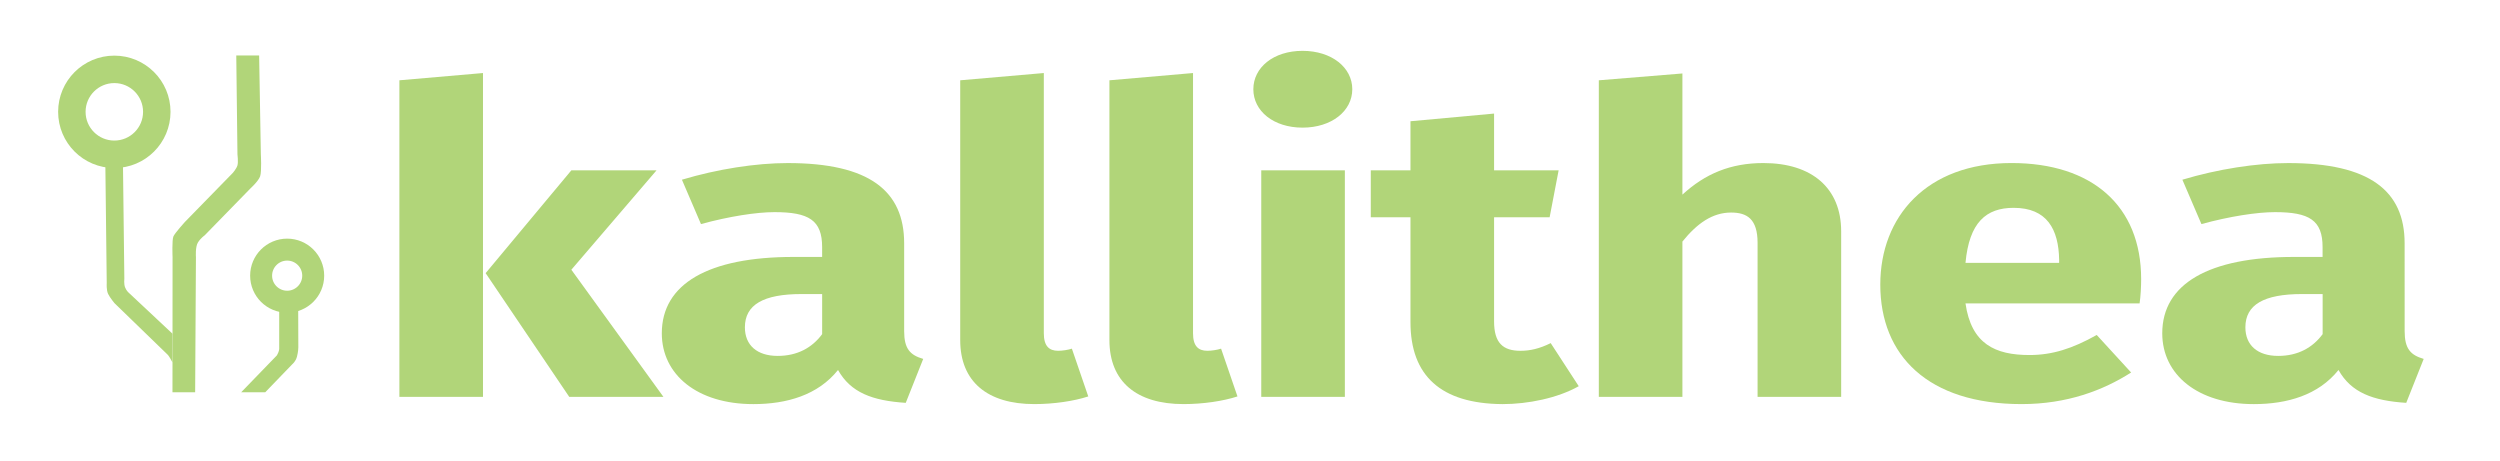
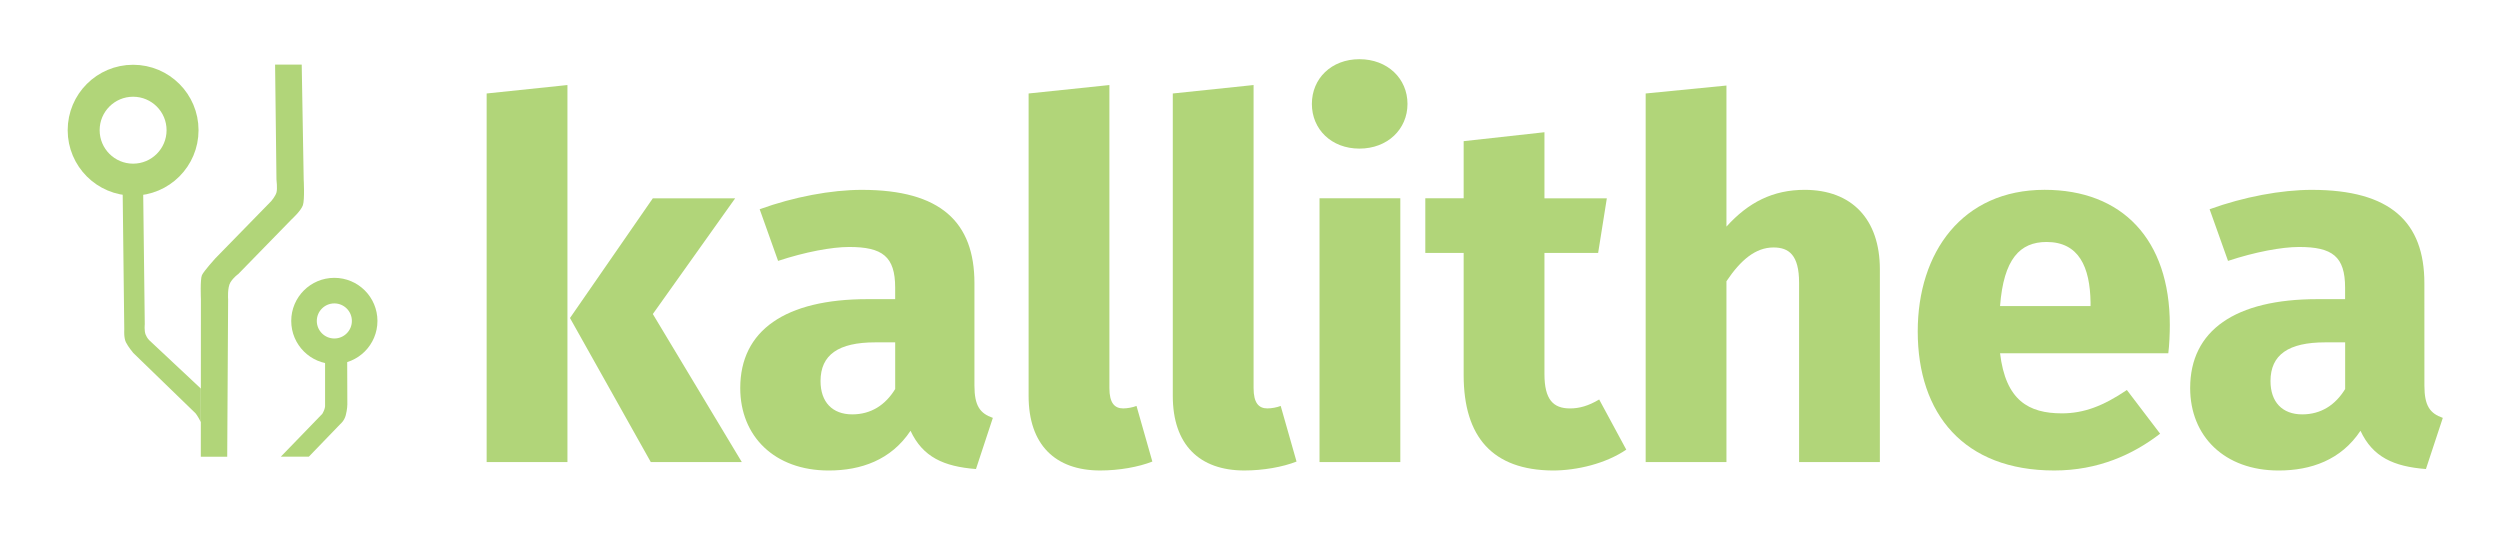
- <svg xmlns="http://www.w3.org/2000/svg" version="1.1" id="Layer_1" x="0px" y="0px" width="163px" height="30px" viewBox="0 0 163 30" enable-background="new 0 0 163 30" xml:space="preserve">
-   <g id="Layer_2" display="none">
-     <rect x="-24" y="-66.5" display="inline" fill="#404C2C" width="256" height="163" />
+ <svg xmlns="http://www.w3.org/2000/svg" enable-background="new 0 0 163 30" xml:space="preserve" height="30" viewBox="0 0 140 30" width="140" version="1.1" y="0px" x="0px">
+   <g display="none">
+     <rect display="inline" height="163" width="256" y="-66.5" x="-24" fill="#404c2c" />
  </g>
-   <g>
-     <g>
-       <g enable-background="new    ">
-         <path fill="#B1D579" d="M26.04,25.875V5.235l5.451-0.473v21.113H26.04z M43.255,25.875h-6.141l-5.451-8.066l5.589-6.704h5.555     l-5.555,6.481L43.255,25.875z" />
-         <path fill="#B1D579" d="M58.951,21.592c0,1.141,0.379,1.557,1.242,1.809l-1.138,2.865c-2.174-0.141-3.588-0.668-4.416-2.143     c-1.311,1.641-3.347,2.225-5.52,2.225c-3.657,0-5.969-1.918-5.969-4.617c0-3.227,3.036-4.979,8.59-4.979h1.863v-0.641     c0-1.751-0.862-2.28-3.105-2.28c-1.173,0-2.967,0.278-4.795,0.779l-1.242-2.893c2.312-0.695,4.83-1.085,6.9-1.085     c5.313,0,7.59,1.808,7.59,5.229V21.592z M53.604,21.786v-2.614h-1.346c-2.484,0-3.691,0.695-3.691,2.169     c0,1.169,0.793,1.864,2.139,1.864C51.982,23.205,52.948,22.676,53.604,21.786z" />
-         <path fill="#B1D579" d="M68.057,21.73c0,0.834,0.345,1.141,0.932,1.141c0.276,0,0.655-0.057,0.897-0.139l1.069,3.115     c-0.931,0.305-2.242,0.5-3.519,0.5c-3.036,0-4.83-1.447-4.83-4.173V5.235l5.451-0.473V21.73z" />
-         <path fill="#B1D579" d="M77.785,21.73c0,0.834,0.345,1.141,0.932,1.141c0.276,0,0.655-0.057,0.897-0.139l1.069,3.115     c-0.931,0.305-2.242,0.5-3.519,0.5c-3.036,0-4.83-1.447-4.83-4.173V5.235l5.451-0.473V21.73z" />
-         <path fill="#B1D579" d="M88.169,5.819c0,1.418-1.346,2.503-3.243,2.503c-1.896,0-3.208-1.085-3.208-2.503     c0-1.419,1.312-2.504,3.208-2.504C86.823,3.315,88.169,4.4,88.169,5.819z M82.234,25.875V11.104h5.451v14.771H82.234z" />
-         <path fill="#B1D579" d="M102.934,25.18c-1.379,0.779-3.312,1.168-4.968,1.168c-4.036-0.027-6.003-1.863-6.003-5.341v-6.843     h-2.588v-3.06h2.588V7.905l5.451-0.5v3.7h4.209l-0.587,3.06h-3.622v6.787c0,1.419,0.586,1.92,1.725,1.92     c0.621,0,1.242-0.14,1.967-0.501L102.934,25.18z" />
-         <path fill="#B1D579" d="M120.044,15.082v10.793h-5.45V15.833c0-1.558-0.691-1.975-1.726-1.975c-1.208,0-2.208,0.695-3.175,1.892     v10.125h-5.45V5.235l5.45-0.445v7.9c1.483-1.363,3.141-2.059,5.279-2.059C118.146,10.631,120.044,12.272,120.044,15.082z" />
-         <path fill="#B1D579" d="M139.501,19.783H128.15c0.379,2.643,1.932,3.365,4.174,3.365c1.484,0,2.795-0.416,4.382-1.308     l2.243,2.447c-1.829,1.168-4.176,2.06-7.143,2.06c-6.105,0-9.211-3.172-9.211-7.789c0-4.422,3.002-7.928,8.557-7.928     c5.242,0,8.451,2.782,8.451,7.566C139.604,18.67,139.57,19.338,139.501,19.783z M134.257,16.945     c-0.034-2.002-0.794-3.394-2.968-3.394c-1.793,0-2.896,0.946-3.139,3.589h6.105L134.257,16.945L134.257,16.945z" />
-         <path fill="#B1D579" d="M156.783,21.592c0,1.141,0.379,1.557,1.242,1.809l-1.139,2.865c-2.175-0.141-3.589-0.668-4.416-2.143     c-1.312,1.641-3.348,2.225-5.521,2.225c-3.658,0-5.97-1.918-5.97-4.617c0-3.227,3.035-4.979,8.59-4.979h1.863v-0.641     c0-1.751-0.861-2.28-3.104-2.28c-1.172,0-2.968,0.278-4.795,0.779l-1.242-2.893c2.312-0.695,4.83-1.085,6.899-1.085     c5.312,0,7.591,1.808,7.591,5.229L156.783,21.592L156.783,21.592z M151.436,21.786v-2.614h-1.346     c-2.484,0-3.691,0.695-3.691,2.169c0,1.169,0.793,1.864,2.14,1.864C149.814,23.205,150.779,22.676,151.436,21.786z" />
-       </g>
+   <g transform="matrix(.83 0 0 1 5.6391 0)">
+     <g fill="#b1d579">
+       <path d="m26.04 25.875v-20.64l5.451-0.473v21.113h-5.451zm17.215 0h-6.141l-5.451-8.066 5.589-6.704h5.555l-5.555 6.481 6.003 8.289z" />
+       <path d="m58.951 21.592c0 1.141 0.379 1.557 1.242 1.809l-1.138 2.865c-2.174-0.141-3.588-0.668-4.416-2.143-1.311 1.641-3.347 2.225-5.52 2.225-3.657 0-5.969-1.918-5.969-4.617 0-3.227 3.036-4.979 8.59-4.979h1.863v-0.641c0-1.751-0.862-2.28-3.105-2.28-1.173 0-2.967 0.278-4.795 0.779l-1.242-2.893c2.312-0.695 4.83-1.085 6.9-1.085 5.313 0 7.59 1.808 7.59 5.229v5.731zm-5.347 0.194v-2.614h-1.346c-2.484 0-3.691 0.695-3.691 2.169 0 1.169 0.793 1.864 2.139 1.864 1.276 0 2.242-0.529 2.898-1.419z" />
+       <path d="m68.057 21.73c0 0.834 0.345 1.141 0.932 1.141 0.276 0 0.655-0.057 0.897-0.139l1.069 3.115c-0.931 0.305-2.242 0.5-3.519 0.5-3.036 0-4.83-1.447-4.83-4.173v-16.939l5.451-0.473v16.968z" />
+       <path d="m77.785 21.73c0 0.834 0.345 1.141 0.932 1.141 0.276 0 0.655-0.057 0.897-0.139l1.069 3.115c-0.931 0.305-2.242 0.5-3.519 0.5-3.036 0-4.83-1.447-4.83-4.173v-16.939l5.451-0.473v16.968z" />
+       <path d="m88.169 5.819c0 1.418-1.346 2.503-3.243 2.503-1.896 0-3.208-1.085-3.208-2.503 0-1.419 1.312-2.504 3.208-2.504 1.897 0 3.243 1.085 3.243 2.504zm-5.935 20.056v-14.771h5.451v14.771h-5.451z" />
+       <path d="m102.93 25.18c-1.379 0.779-3.312 1.168-4.968 1.168-4.036-0.027-6.003-1.863-6.003-5.341v-6.843h-2.588v-3.06h2.588v-3.199l5.451-0.5v3.7h4.209l-0.587 3.06h-3.622v6.787c0 1.419 0.586 1.92 1.725 1.92 0.621 0 1.242-0.14 1.967-0.501l1.828 2.809z" />
+       <path d="m120.04 15.082v10.793h-5.45v-10.042c0-1.558-0.691-1.975-1.726-1.975-1.208 0-2.208 0.695-3.175 1.892v10.125h-5.45v-20.64l5.45-0.445v7.9c1.483-1.363 3.141-2.059 5.279-2.059 3.174 0 5.072 1.641 5.072 4.451z" />
+       <path d="m139.5 19.783h-11.35c0.379 2.643 1.932 3.365 4.174 3.365 1.484 0 2.795-0.416 4.382-1.308l2.243 2.447c-1.829 1.168-4.176 2.06-7.143 2.06-6.105 0-9.211-3.172-9.211-7.789 0-4.422 3.002-7.928 8.557-7.928 5.242 0 8.451 2.782 8.451 7.566 0.001 0.474-0.033 1.142-0.102 1.587zm-5.244-2.838c-0.034-2.002-0.794-3.394-2.968-3.394-1.793 0-2.896 0.946-3.139 3.589h6.105l0.002-0.195z" />
+       <path d="m156.78 21.592c0 1.141 0.379 1.557 1.242 1.809l-1.139 2.865c-2.175-0.141-3.589-0.668-4.416-2.143-1.312 1.641-3.348 2.225-5.521 2.225-3.658 0-5.97-1.918-5.97-4.617 0-3.227 3.035-4.979 8.59-4.979h1.863v-0.641c0-1.751-0.861-2.28-3.104-2.28-1.172 0-2.968 0.278-4.795 0.779l-1.242-2.893c2.312-0.695 4.83-1.085 6.899-1.085 5.312 0 7.591 1.808 7.591 5.229l0.002 5.731zm-5.347 0.194v-2.614h-1.346c-2.484 0-3.691 0.695-3.691 2.169 0 1.169 0.793 1.864 2.14 1.864 1.275 0 2.24-0.529 2.897-1.419z" />
    </g>
  </g>
-   <path id="path3101" fill="#B1D579" d="M8.155,18.736c-0.086-0.21-0.048-0.579-0.048-0.579L8.01,10.059H6.861l0.098,8.398  c0,0-0.034,0.455,0.091,0.709c0.125,0.255,0.413,0.599,0.413,0.599l3.491,3.384c0,0,0.107,0.122,0.292,0.486l0.001-1.876  l-2.884-2.702C8.363,19.059,8.241,18.947,8.155,18.736z" />
-   <path id="path3103" fill="#B1D579" d="M19.362,23.255c0.088-0.331,0.089-0.608,0.089-0.608l-0.01-2.976h-1.237v3.082  c0,0-0.007,0.113-0.069,0.254c-0.063,0.142-0.091,0.173-0.091,0.173l-2.319,2.395h1.569l1.768-1.832  C19.063,23.742,19.279,23.573,19.362,23.255z" />
-   <path id="path3105" fill="#B1D579" d="M12.905,15.81c0.18-0.288,0.437-0.463,0.437-0.463l2.998-3.073c0,0,0.511-0.461,0.622-0.782  c0.108-0.321,0.045-1.436,0.045-1.436l-0.111-6.44h-1.491l0.077,6.441c0,0,0.062,0.514,0,0.726s-0.294,0.481-0.294,0.481  l-3.137,3.212c0,0-0.638,0.705-0.743,0.934c-0.104,0.228-0.057,1.347-0.057,1.347l-0.003,5.005l-0.001,1.876l-0.002,1.938h1.479  l0.051-8.819C12.773,16.756,12.727,16.097,12.905,15.81z" />
-   <circle id="circle3107" fill="none" stroke="#B1D579" stroke-width="1.432" stroke-miterlimit="10" cx="18.723" cy="17.973" r="1.698" />
-   <circle id="circle3109" fill="none" stroke="#B1D579" stroke-width="1.79" stroke-miterlimit="10" cx="7.454" cy="7.291" r="2.769" />
+   <g fill="#b1d579">
+     <path d="m8.155 18.736c-0.086-0.21-0.048-0.579-0.048-0.579l-0.097-8.098h-1.149l0.098 8.398s-0.034 0.455 0.091 0.709c0.125 0.255 0.413 0.599 0.413 0.599l3.491 3.384s0.107 0.122 0.292 0.486l0.001-1.876-2.884-2.702c0 0.002-0.122-0.11-0.208-0.321z" />
+     <path d="m19.362 23.255c0.088-0.331 0.089-0.608 0.089-0.608l-0.01-2.976h-1.237v3.082s-0.007 0.113-0.069 0.254c-0.063 0.142-0.091 0.173-0.091 0.173l-2.319 2.395h1.569l1.768-1.832c0.001-0.001 0.217-0.17 0.3-0.488z" />
+     <path d="m12.905 15.81c0.18-0.288 0.437-0.463 0.437-0.463l2.998-3.073s0.511-0.461 0.622-0.782c0.108-0.321 0.045-1.436 0.045-1.436l-0.111-6.44h-1.491l0.077 6.441s0.062 0.514 0 0.726-0.294 0.481-0.294 0.481l-3.137 3.212s-0.638 0.705-0.743 0.934c-0.104 0.228-0.057 1.347-0.057 1.347l-0.003 5.005-0.001 1.876-0.002 1.938h1.479l0.051-8.819c-0.002-0.001-0.048-0.66 0.13-0.947z" />
+   </g>
+   <g stroke="#b1d579" fill="none" stroke-miterlimit="10">
+     <circle cx="18.723" cy="17.973" r="1.698" stroke-width="1.432" />
+     <circle cx="7.454" cy="7.291" r="2.769" stroke-width="1.79" />
+   </g>
</svg>
